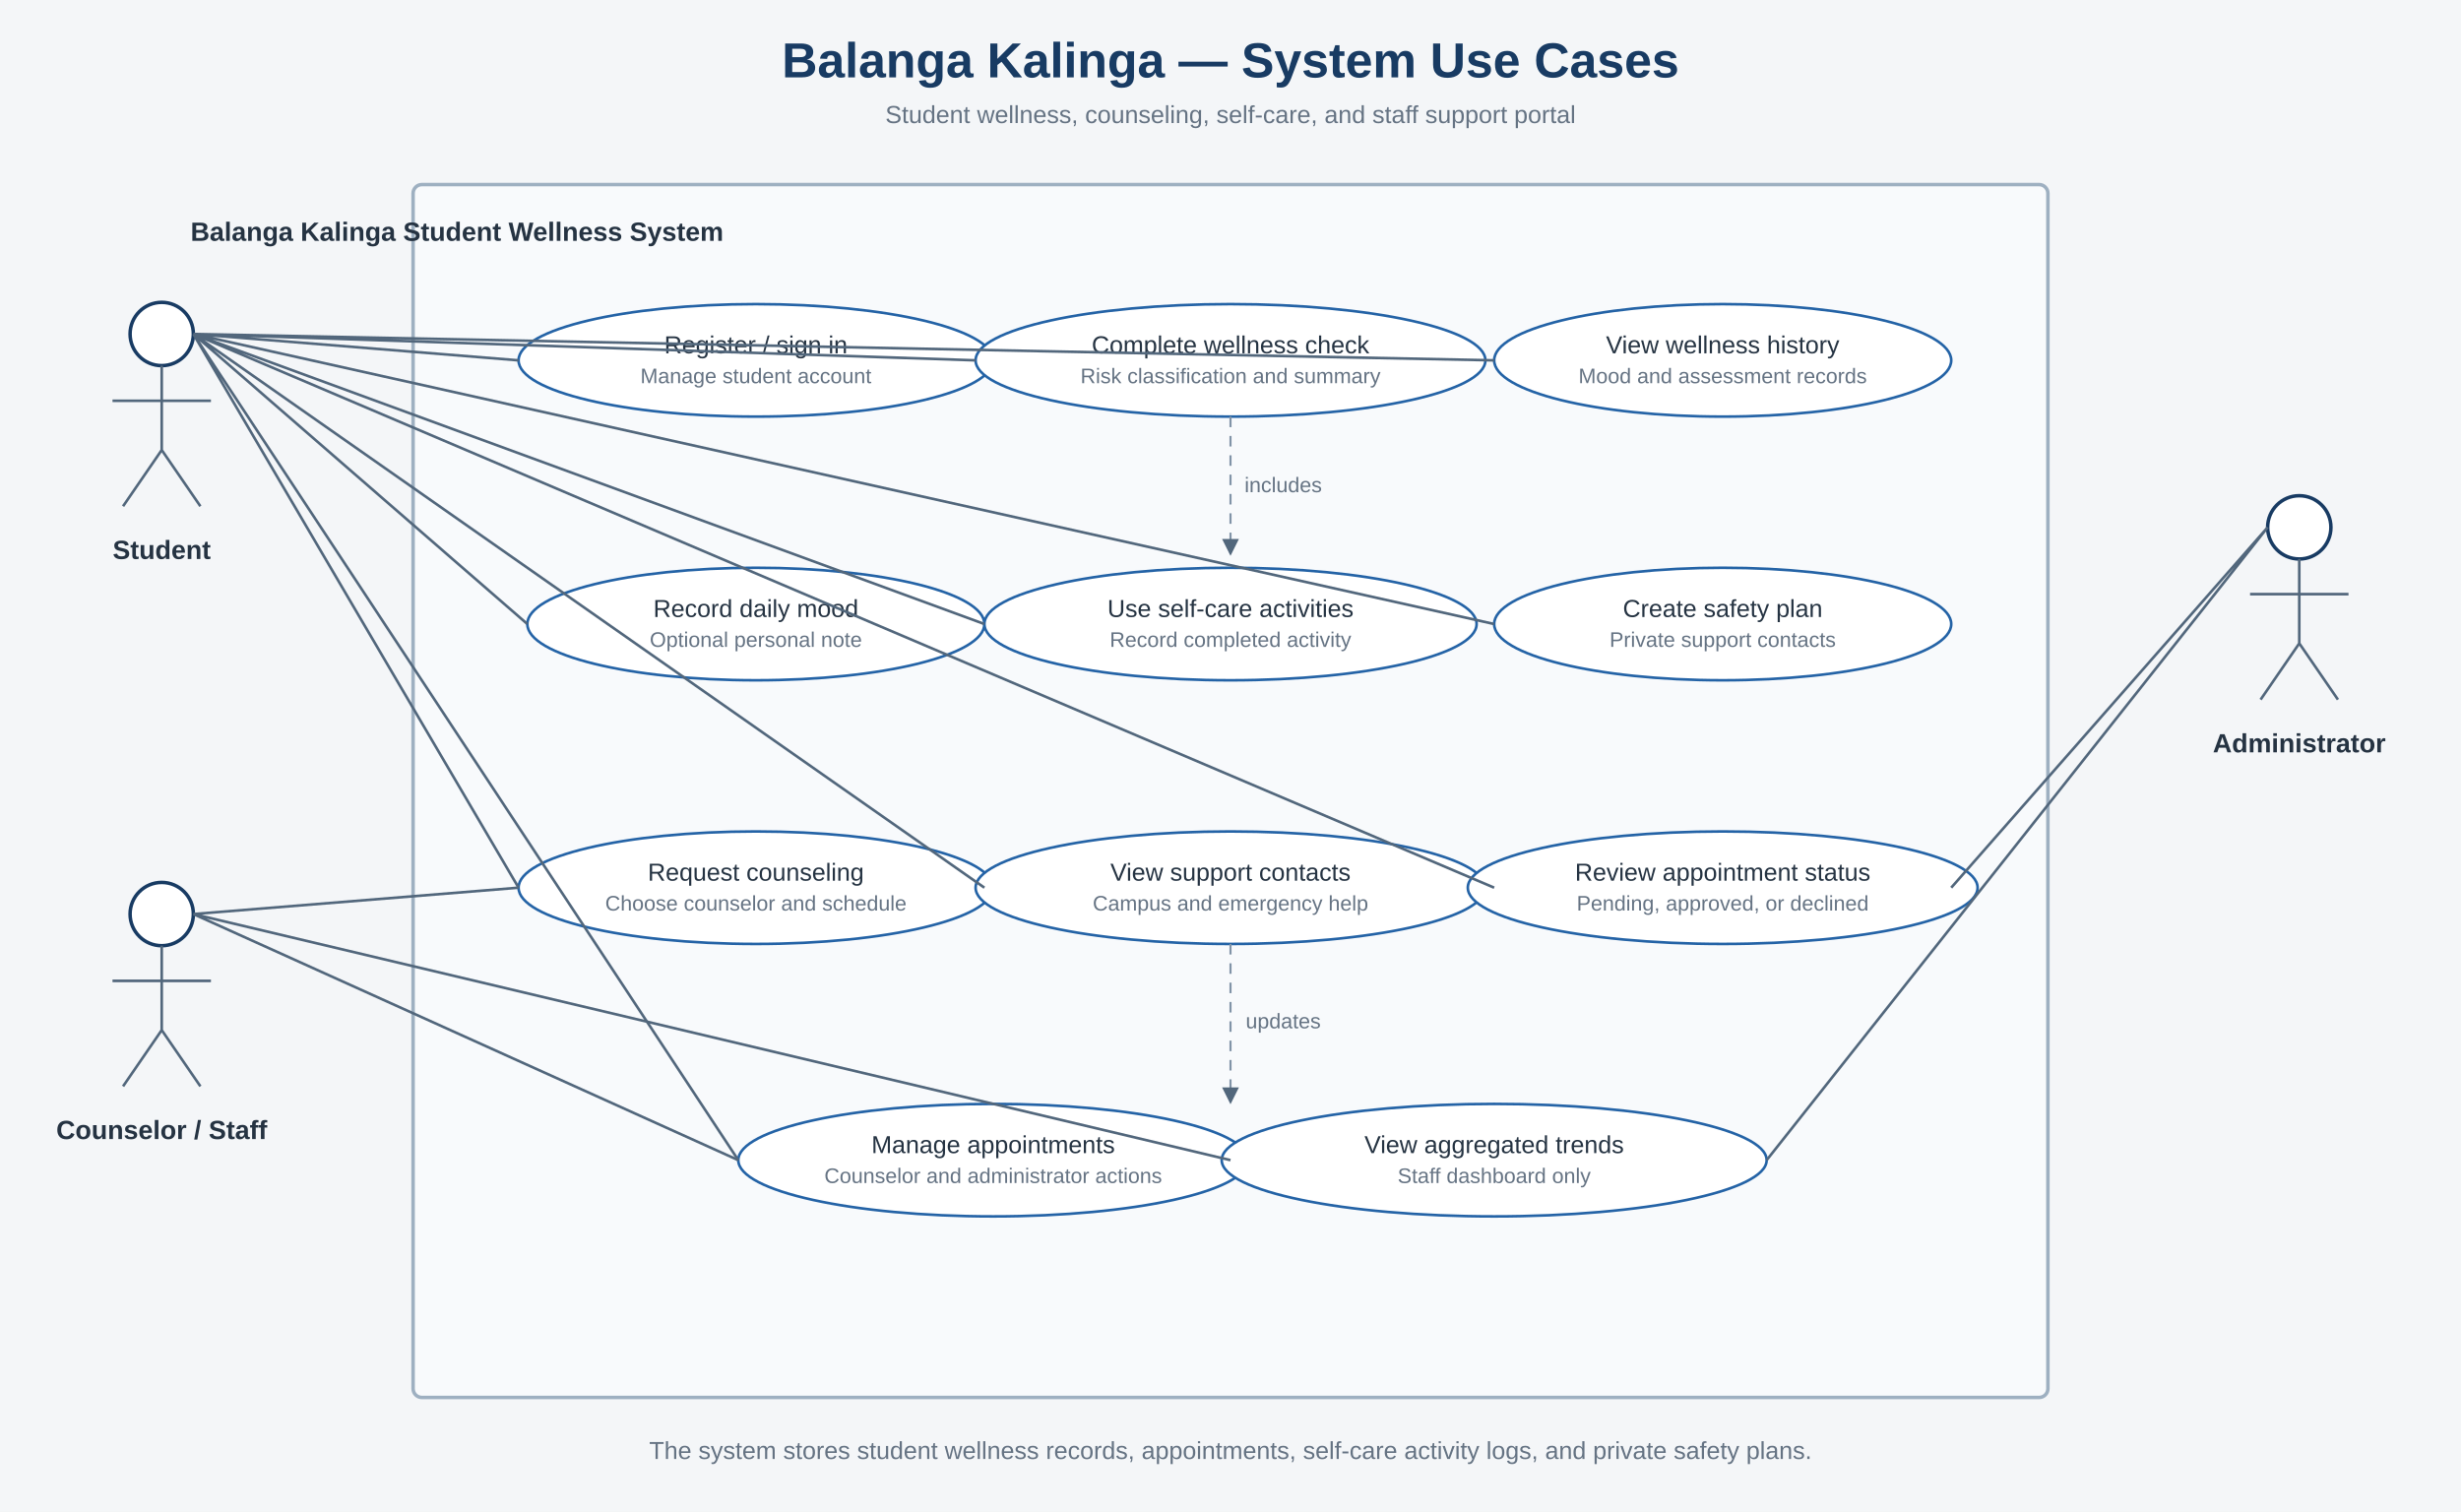
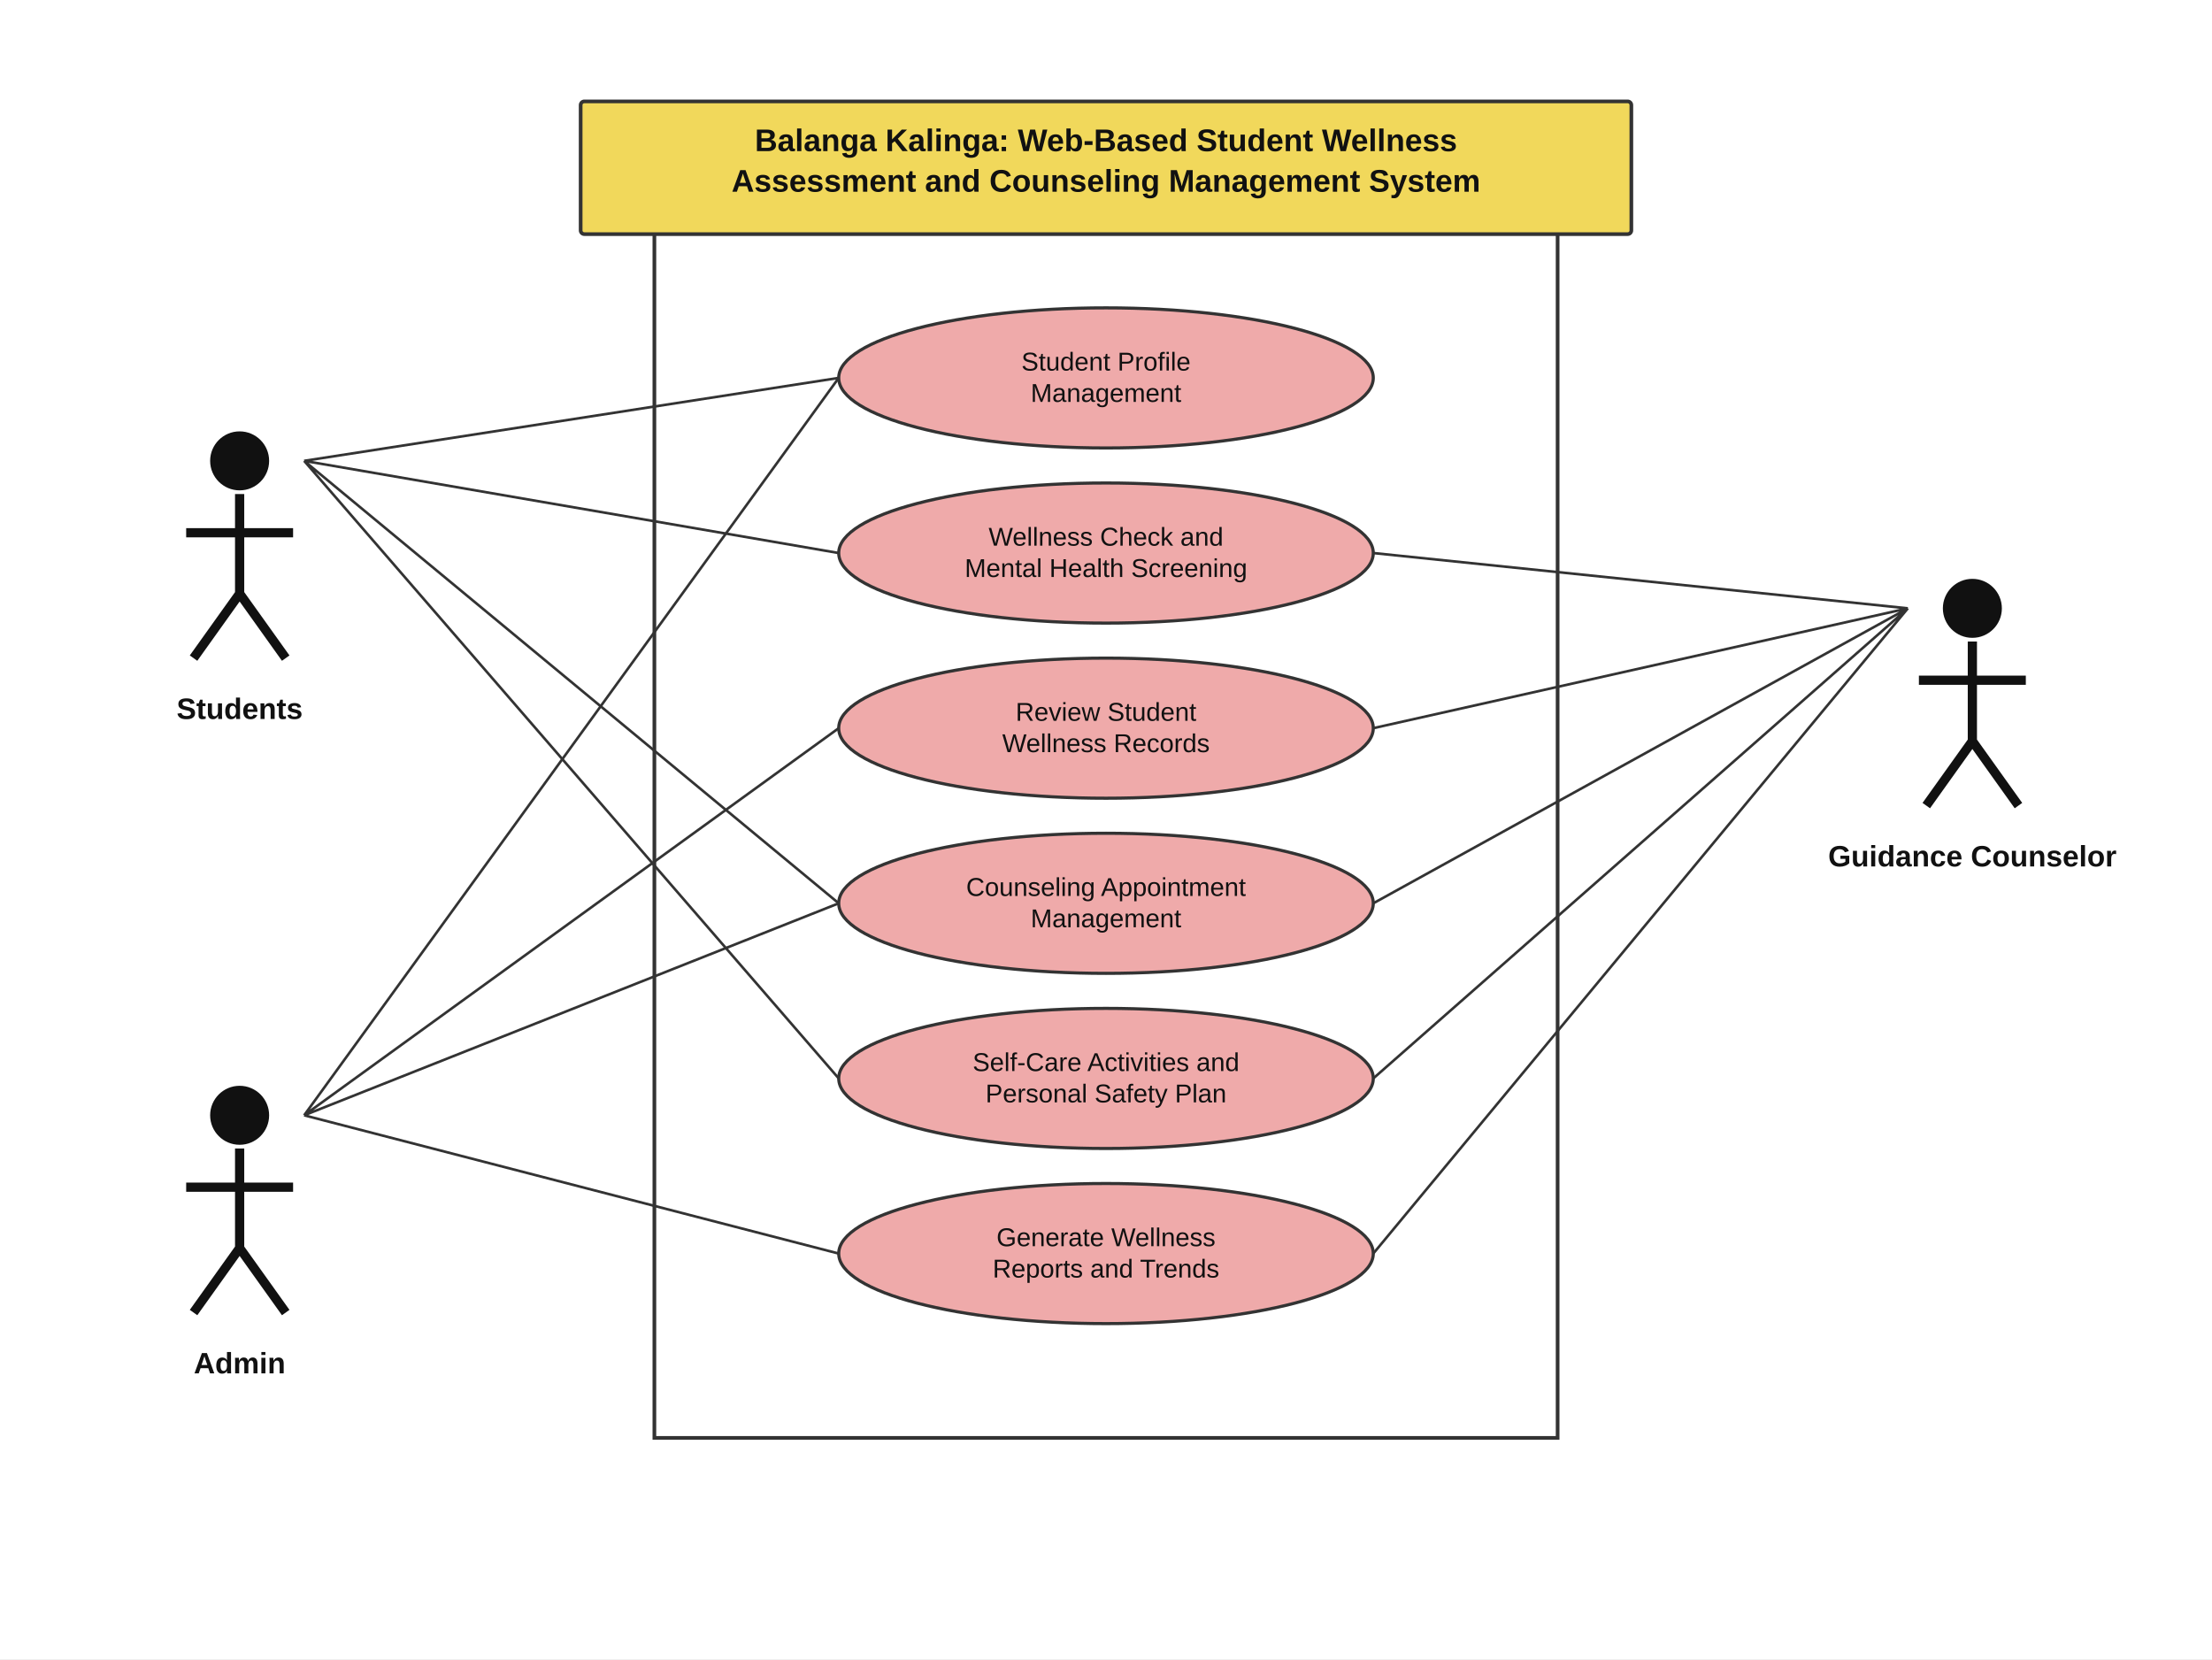
- <svg xmlns="http://www.w3.org/2000/svg" width="1400" height="860" viewBox="0 0 1400 860" role="img" aria-labelledby="title desc">
+ <svg xmlns="http://www.w3.org/2000/svg" width="1200" height="900" viewBox="0 0 1200 900" role="img" aria-labelledby="title desc">
  <defs>
    <style>
-       .title { font: 700 28px Arial, sans-serif; fill: #183b63; }
-       .subtitle { font: 14px Arial, sans-serif; fill: #657383; }
-       .actor { font: 600 15px Arial, sans-serif; fill: #253342; text-anchor: middle; }
-       .use { font: 14px Arial, sans-serif; fill: #253342; text-anchor: middle; }
-       .small { font: 12px Arial, sans-serif; fill: #657383; text-anchor: middle; }
-       .boundary { fill: #f8fafc; stroke: #9eb0c1; stroke-width: 2; }
-       .case { fill: #fff; stroke: #2463a6; stroke-width: 1.5; }
-       .line { stroke: #52677c; stroke-width: 1.5; fill: none; }
-       .include { stroke: #8194a7; stroke-width: 1.2; stroke-dasharray: 6 5; fill: none; }
+       .page { fill: #fff; }
+       .boundary { fill: #fff; stroke: #333; stroke-width: 2; }
+       .heading { fill: #f1d85b; stroke: #333; stroke-width: 2; }
+       .heading-text { font: 700 17px Arial, sans-serif; fill: #111; text-anchor: middle; }
+       .usecase { fill: #efaaaa; stroke: #333; stroke-width: 1.7; }
+       .use-text { font: 14px Arial, sans-serif; fill: #111; text-anchor: middle; }
+       .actor-text { font: 600 16px Arial, sans-serif; fill: #111; text-anchor: middle; }
+       .line { fill: none; stroke: #333; stroke-width: 1.4; }
    </style>
-     <marker id="arrow" markerWidth="8" markerHeight="8" refX="7" refY="4" orient="auto">
-       <path d="M0,0 L8,4 L0,8 z" fill="#52677c" />
-     </marker>
  </defs>
-   <rect width="1400" height="860" fill="#f4f6f8" />
-   <text x="700" y="44" class="title" text-anchor="middle">Balanga Kalinga — System Use Cases</text>
-   <text x="700" y="70" class="subtitle" text-anchor="middle">Student wellness, counseling, self-care, and staff support portal</text>
-   <g transform="translate(92 190)">
-     <circle cx="0" cy="0" r="18" fill="#fff" stroke="#183b63" stroke-width="2" />
-     <path d="M0 18v48 M-28 38h56 M0 66l-22 32 M0 66l22 32" class="line" />
-     <text y="128" class="actor">Student</text>
+   <rect class="page" width="1200" height="900" />
+   <rect x="355" y="110" width="490" height="670" class="boundary" />
+   <rect x="315" y="55" width="570" height="72" rx="2" class="heading" />
+   <text x="600" y="82" class="heading-text">Balanga Kalinga: Web-Based Student Wellness</text>
+   <text x="600" y="104" class="heading-text">Assessment and Counseling Management System</text>
+   <g transform="translate(130 250)">
+     <circle cx="0" cy="0" r="16" fill="#111" />
+     <path d="M0 18v54 M-29 39h58 M0 72l-25 35 M0 72l25 35" stroke="#111" stroke-width="5" fill="none" />
+     <text x="0" y="140" class="actor-text">Students</text>
  </g>
-   <g transform="translate(92 520)">
-     <circle cx="0" cy="0" r="18" fill="#fff" stroke="#183b63" stroke-width="2" />
-     <path d="M0 18v48 M-28 38h56 M0 66l-22 32 M0 66l22 32" class="line" />
-     <text y="128" class="actor">Counselor / Staff</text>
+   <g transform="translate(130 605)">
+     <circle cx="0" cy="0" r="16" fill="#111" />
+     <path d="M0 18v54 M-29 39h58 M0 72l-25 35 M0 72l25 35" stroke="#111" stroke-width="5" fill="none" />
+     <text x="0" y="140" class="actor-text">Admin</text>
  </g>
-   <g transform="translate(1308 300)">
-     <circle cx="0" cy="0" r="18" fill="#fff" stroke="#183b63" stroke-width="2" />
-     <path d="M0 18v48 M-28 38h56 M0 66l-22 32 M0 66l22 32" class="line" />
-     <text y="128" class="actor">Administrator</text>
-   </g>
-   <rect x="235" y="105" width="930" height="690" rx="5" class="boundary" />
-   <text x="260" y="137" class="actor" text-anchor="start">Balanga Kalinga Student Wellness System</text>
-   <g>
-     <ellipse cx="430" cy="205" rx="135" ry="32" class="case" />
-     <text x="430" y="201" class="use">Register / sign in</text>
-     <text x="430" y="218" class="small">Manage student account</text>
+   <g transform="translate(1070 330)">
+     <circle cx="0" cy="0" r="16" fill="#111" />
+     <path d="M0 18v54 M-29 39h58 M0 72l-25 35 M0 72l25 35" stroke="#111" stroke-width="5" fill="none" />
+     <text x="0" y="140" class="actor-text">Guidance Counselor</text>
  </g>
  <g>
-     <ellipse cx="700" cy="205" rx="145" ry="32" class="case" />
-     <text x="700" y="201" class="use">Complete wellness check</text>
-     <text x="700" y="218" class="small">Risk classification and summary</text>
+     <ellipse cx="600" cy="205" rx="145" ry="38" class="usecase" />
+     <text x="600" y="201" class="use-text">Student Profile</text>
+     <text x="600" y="218" class="use-text">Management</text>
  </g>
  <g>
-     <ellipse cx="980" cy="205" rx="130" ry="32" class="case" />
-     <text x="980" y="201" class="use">View wellness history</text>
-     <text x="980" y="218" class="small">Mood and assessment records</text>
+     <ellipse cx="600" cy="300" rx="145" ry="38" class="usecase" />
+     <text x="600" y="296" class="use-text">Wellness Check and</text>
+     <text x="600" y="313" class="use-text">Mental Health Screening</text>
  </g>
  <g>
-     <ellipse cx="430" cy="355" rx="130" ry="32" class="case" />
-     <text x="430" y="351" class="use">Record daily mood</text>
-     <text x="430" y="368" class="small">Optional personal note</text>
+     <ellipse cx="600" cy="395" rx="145" ry="38" class="usecase" />
+     <text x="600" y="391" class="use-text">Review Student</text>
+     <text x="600" y="408" class="use-text">Wellness Records</text>
  </g>
  <g>
-     <ellipse cx="700" cy="355" rx="140" ry="32" class="case" />
-     <text x="700" y="351" class="use">Use self-care activities</text>
-     <text x="700" y="368" class="small">Record completed activity</text>
+     <ellipse cx="600" cy="490" rx="145" ry="38" class="usecase" />
+     <text x="600" y="486" class="use-text">Counseling Appointment</text>
+     <text x="600" y="503" class="use-text">Management</text>
  </g>
  <g>
-     <ellipse cx="980" cy="355" rx="130" ry="32" class="case" />
-     <text x="980" y="351" class="use">Create safety plan</text>
-     <text x="980" y="368" class="small">Private support contacts</text>
+     <ellipse cx="600" cy="585" rx="145" ry="38" class="usecase" />
+     <text x="600" y="581" class="use-text">Self-Care Activities and</text>
+     <text x="600" y="598" class="use-text">Personal Safety Plan</text>
  </g>
  <g>
-     <ellipse cx="430" cy="505" rx="135" ry="32" class="case" />
-     <text x="430" y="501" class="use">Request counseling</text>
-     <text x="430" y="518" class="small">Choose counselor and schedule</text>
+     <ellipse cx="600" cy="680" rx="145" ry="38" class="usecase" />
+     <text x="600" y="676" class="use-text">Generate Wellness</text>
+     <text x="600" y="693" class="use-text">Reports and Trends</text>
  </g>
-   <g>
-     <ellipse cx="700" cy="505" rx="145" ry="32" class="case" />
-     <text x="700" y="501" class="use">View support contacts</text>
-     <text x="700" y="518" class="small">Campus and emergency help</text>
-   </g>
-   <g>
-     <ellipse cx="980" cy="505" rx="145" ry="32" class="case" />
-     <text x="980" y="501" class="use">Review appointment status</text>
-     <text x="980" y="518" class="small">Pending, approved, or declined</text>
-   </g>
-   <g>
-     <ellipse cx="565" cy="660" rx="145" ry="32" class="case" />
-     <text x="565" y="656" class="use">Manage appointments</text>
-     <text x="565" y="673" class="small">Counselor and administrator actions</text>
-   </g>
-   <g>
-     <ellipse cx="850" cy="660" rx="155" ry="32" class="case" />
-     <text x="850" y="656" class="use">View aggregated trends</text>
-     <text x="850" y="673" class="small">Staff dashboard only</text>
-   </g>
-   <path d="M110 190 L295 205 M110 190 L555 205 M110 190 L850 205 M110 190 L300 355 M110 190 L560 355 M110 190 L850 355 M110 190 L295 505 M110 190 L560 505 M110 190 L850 505 M110 190 L420 660" class="line" />
-   <path d="M110 520 L295 505 M110 520 L420 660 M110 520 L700 660" class="line" />
-   <path d="M1290 300 L1110 505 M1290 300 L1005 660" class="line" />
-   <path d="M700 237 L700 315" class="include" marker-end="url(#arrow)" />
-   <text x="730" y="280" class="small">includes</text>
-   <path d="M700 537 L700 627" class="include" marker-end="url(#arrow)" />
-   <text x="730" y="585" class="small">updates</text>
-   <text x="700" y="830" class="subtitle" text-anchor="middle">The system stores student wellness records, appointments, self-care activity logs, and private safety plans.</text>
+   <path d="M165 250 L455 205 M165 250 L455 300 M165 250 L455 490 M165 250 L455 585" class="line" />
+   <path d="M165 605 L455 205 M165 605 L455 395 M165 605 L455 490 M165 605 L455 680" class="line" />
+   <path d="M1035 330 L745 300 M1035 330 L745 395 M1035 330 L745 490 M1035 330 L745 585 M1035 330 L745 680" class="line" />
</svg>
